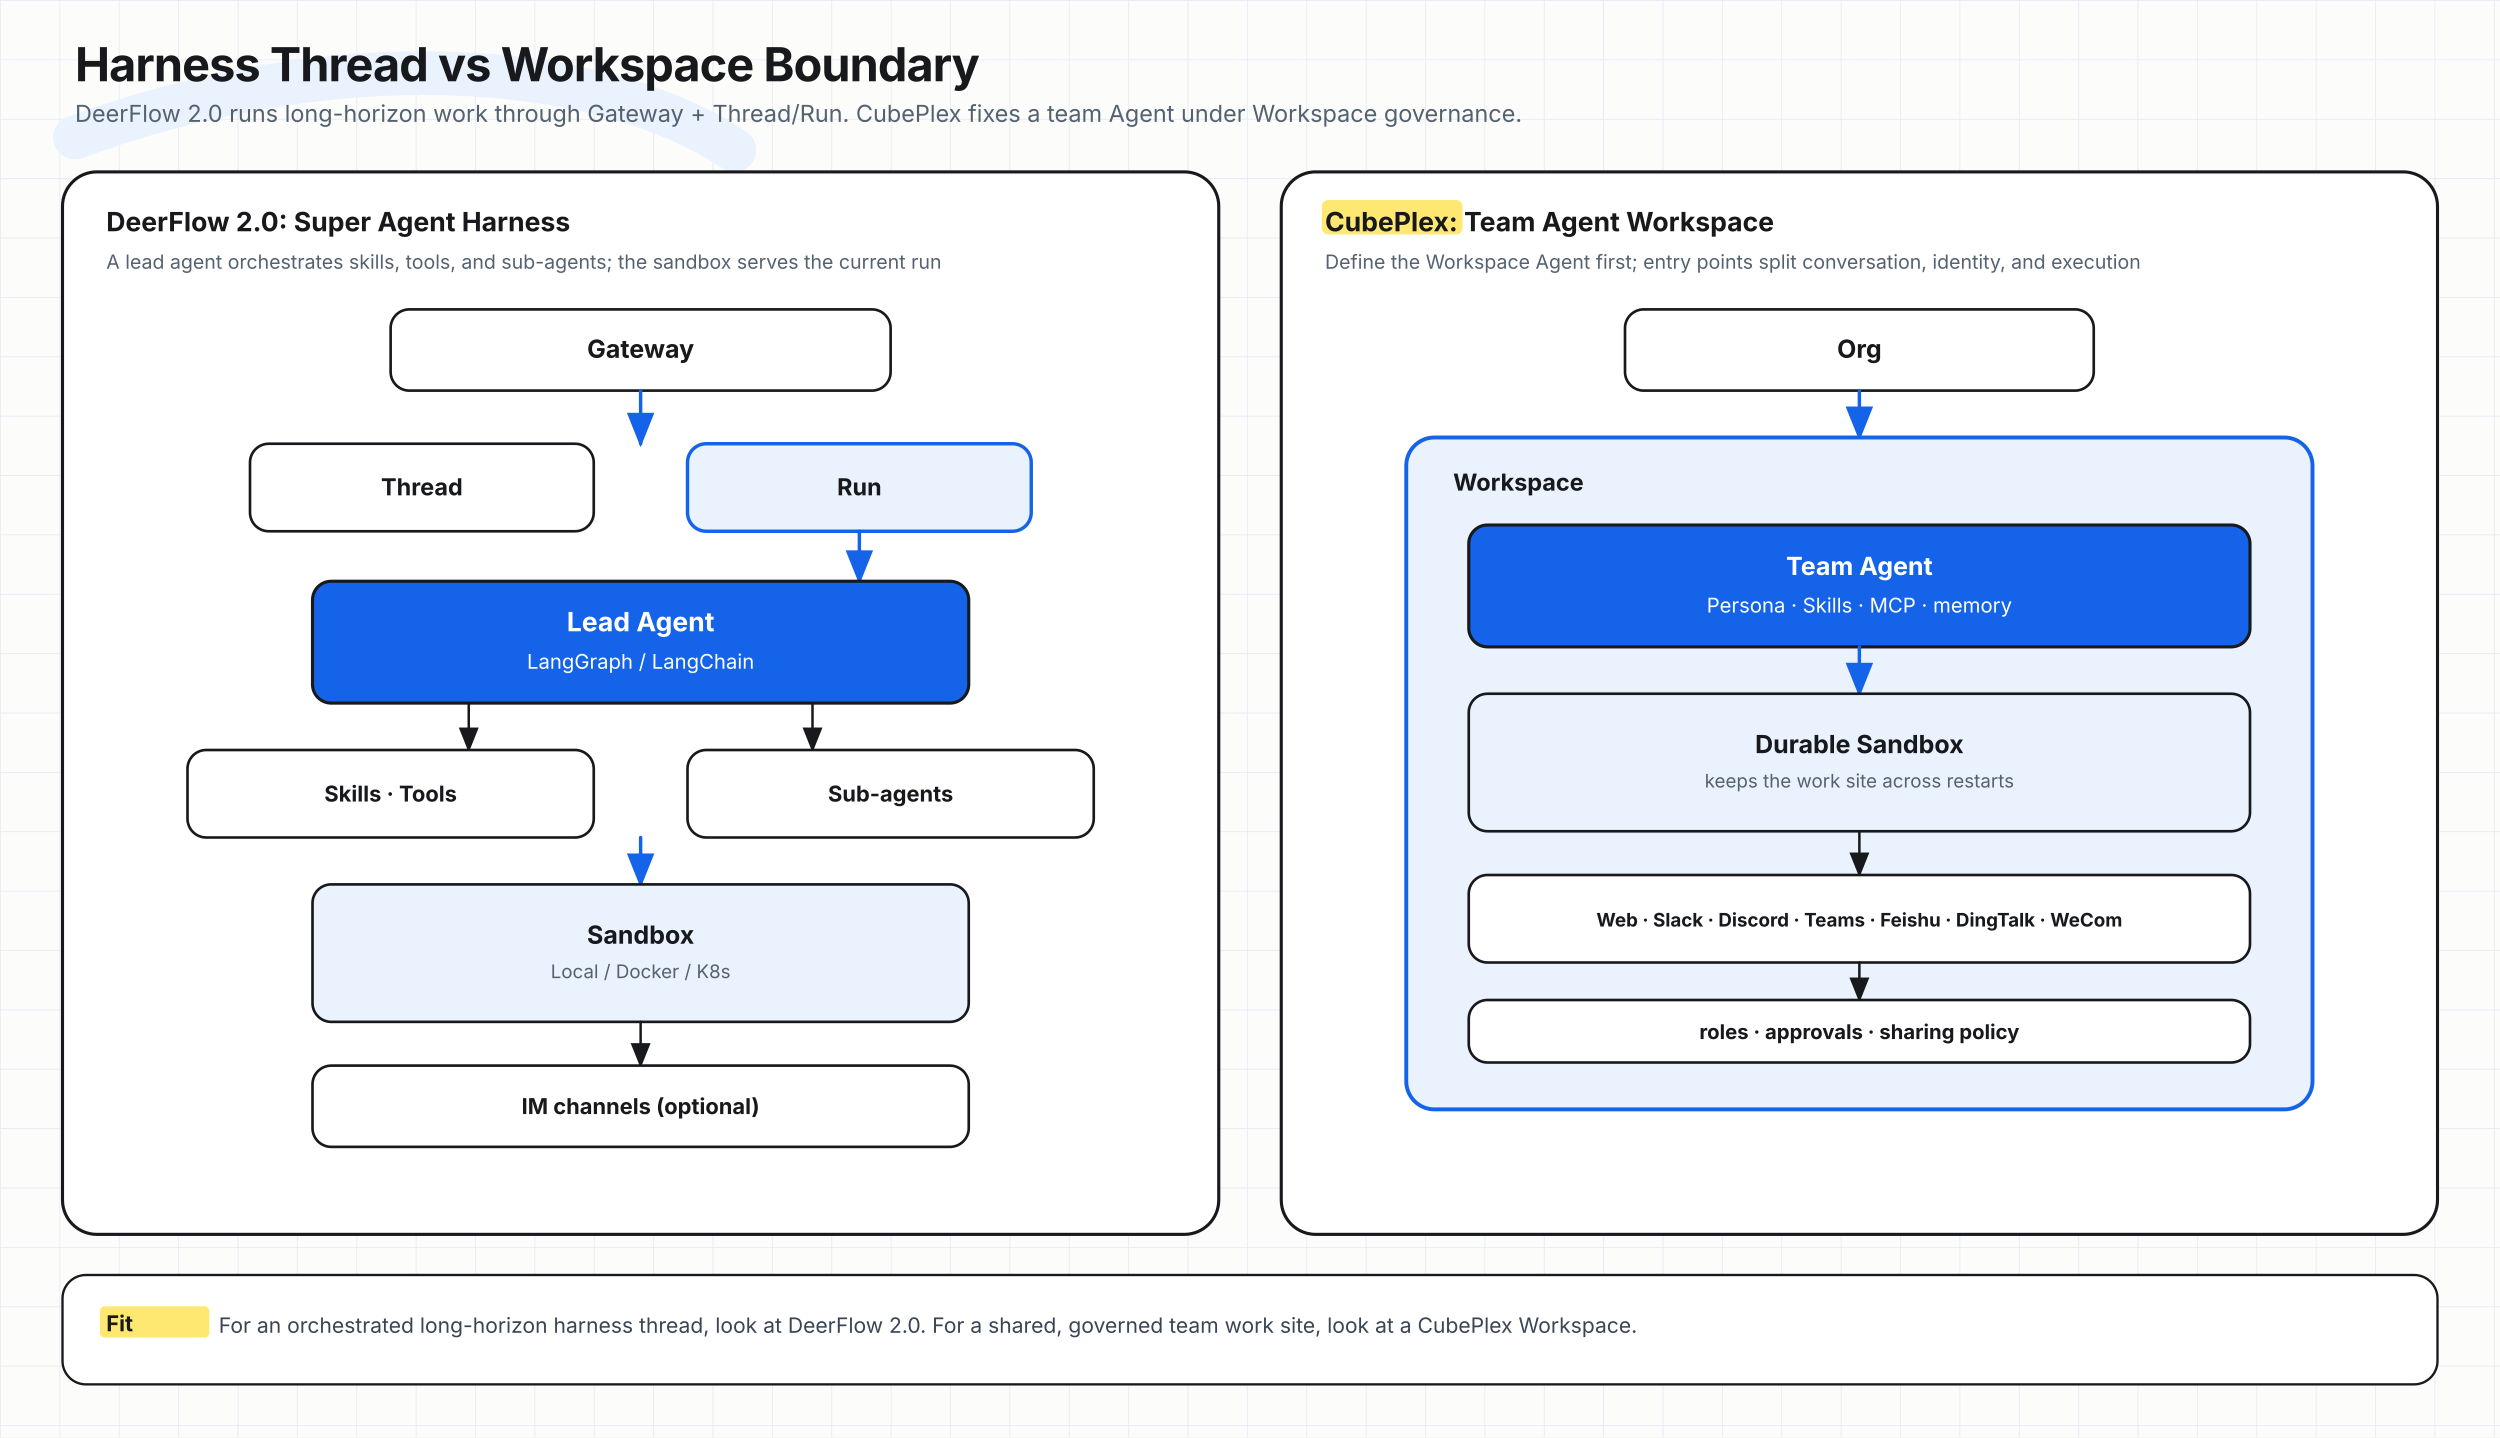
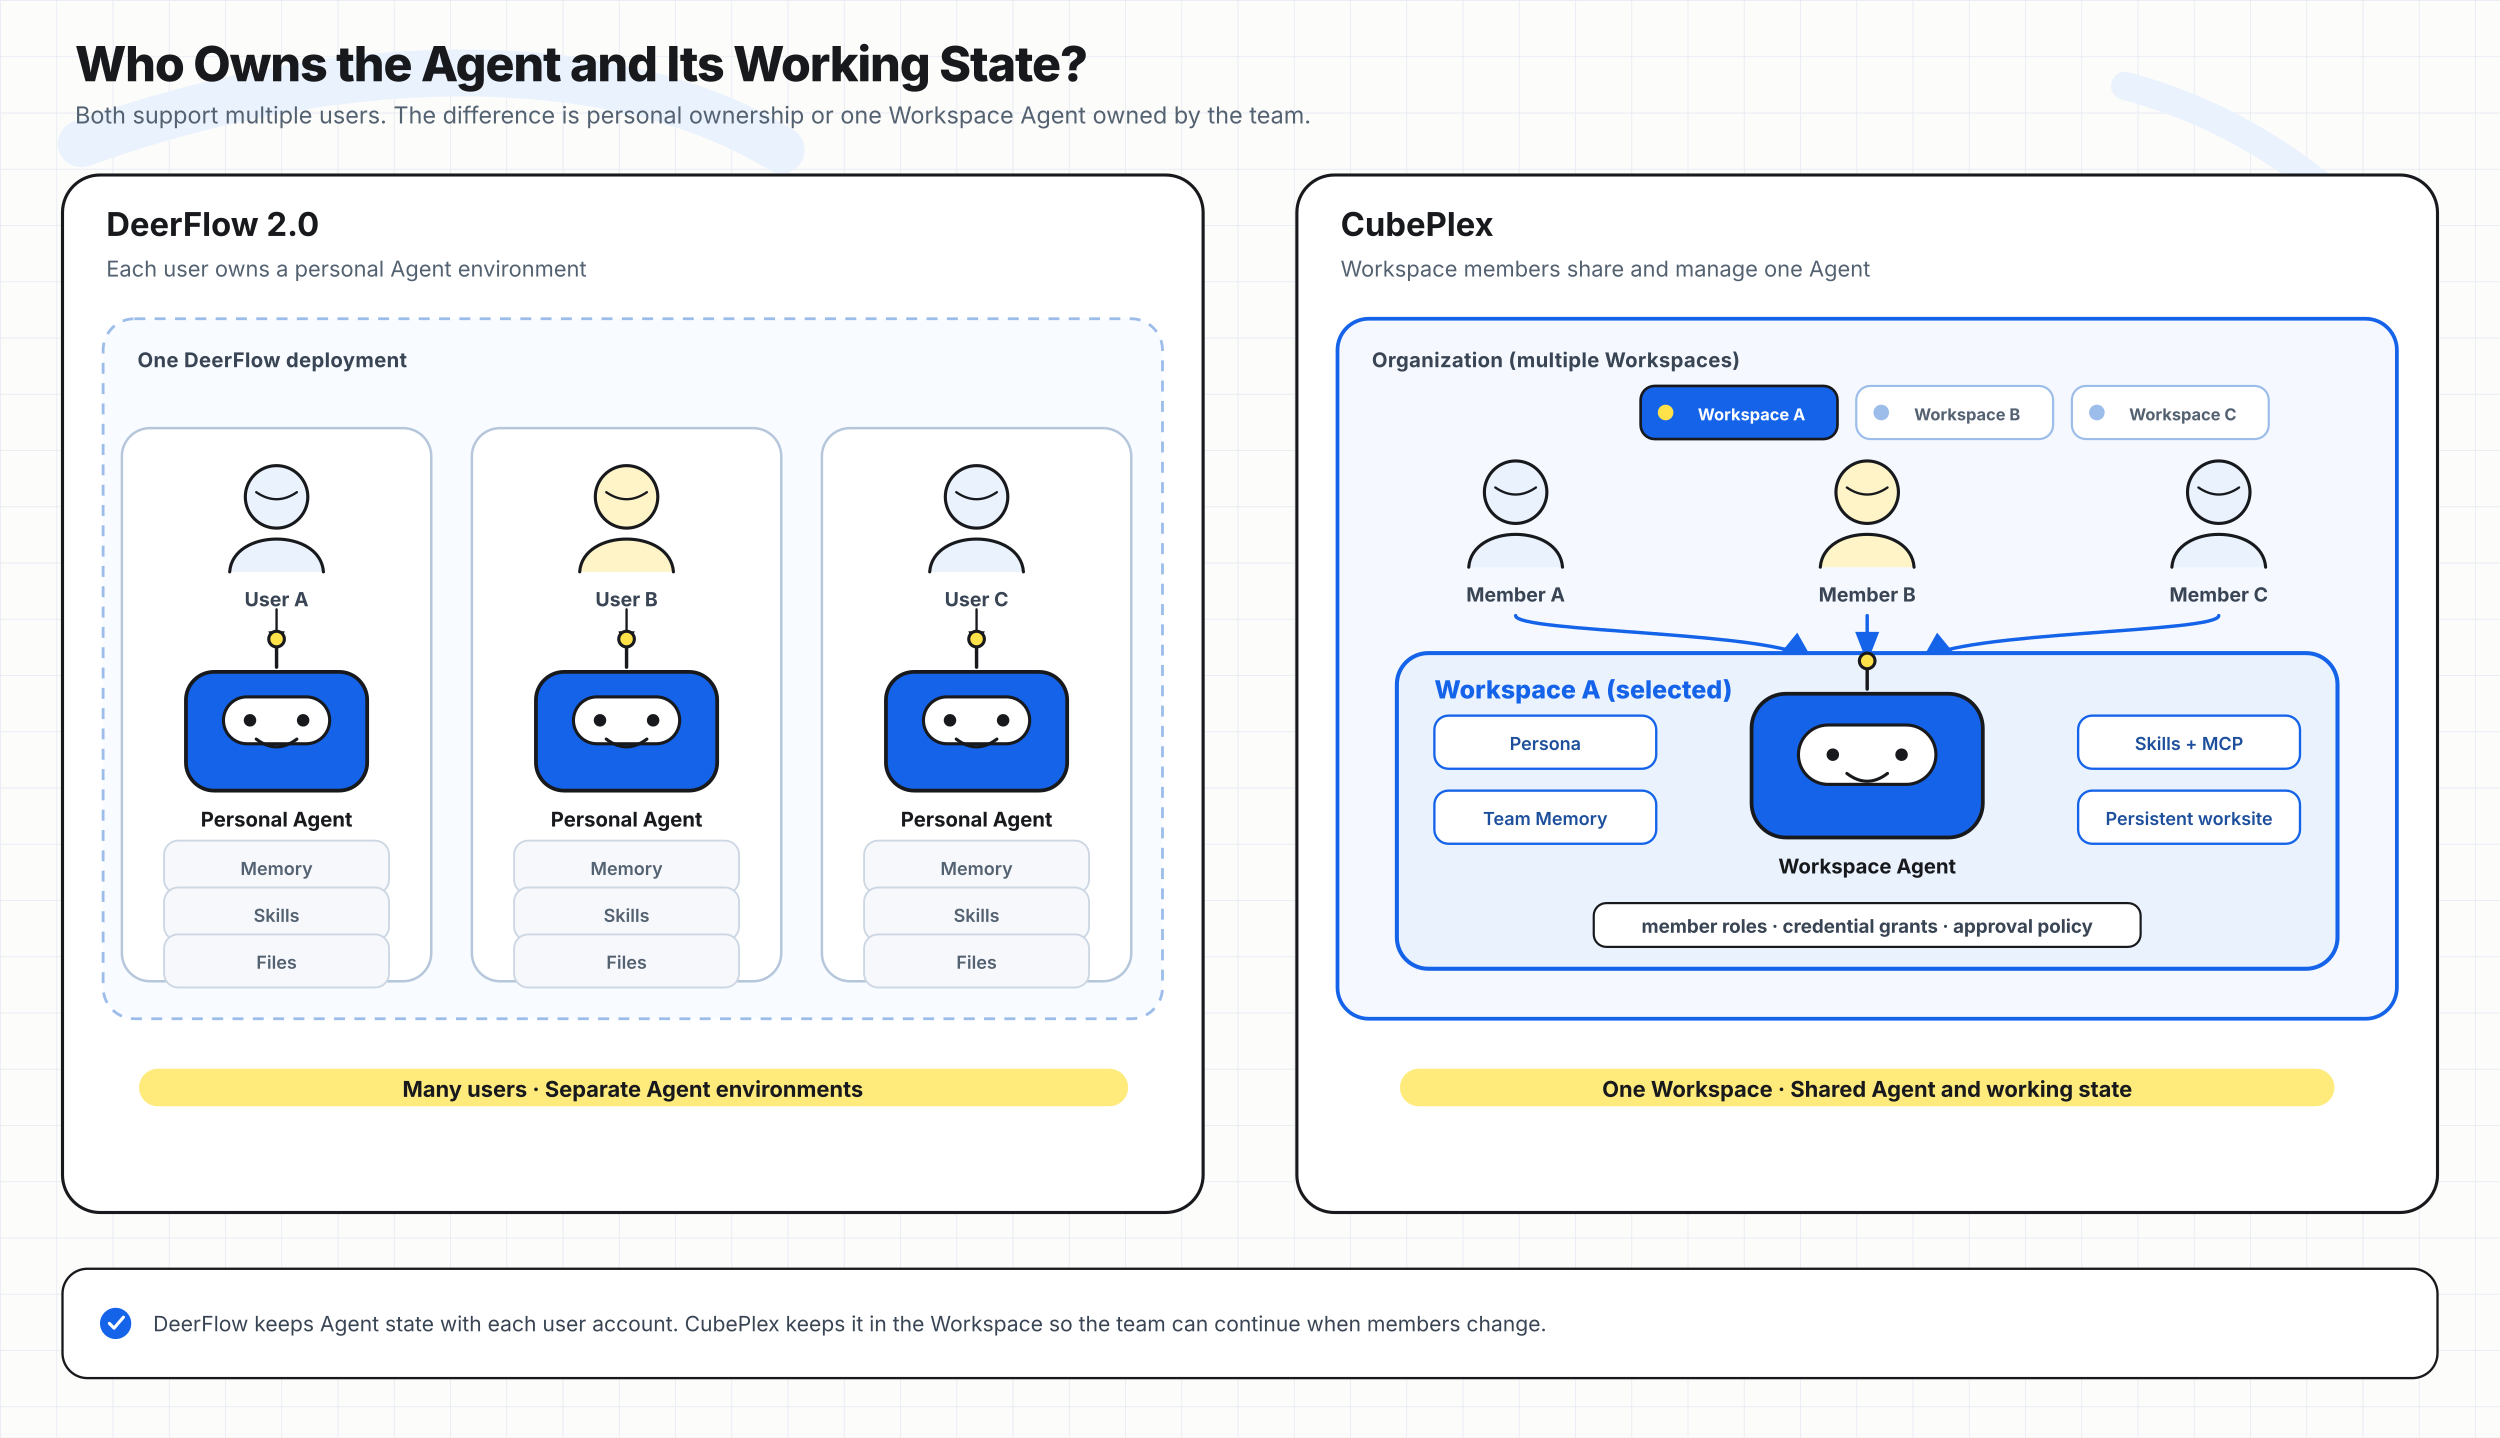
<svg xmlns="http://www.w3.org/2000/svg" viewBox="0 0 1600 920" role="img" aria-labelledby="title desc">
  <defs>
-     <pattern id="grid" width="38" height="38" patternUnits="userSpaceOnUse">
-       <path d="M38 0H0V38" fill="none" stroke="#E6EBF2" stroke-width="1" />
+     <pattern id="grid" width="36" height="36" patternUnits="userSpaceOnUse">
+       <path d="M36 0H0V36" fill="none" stroke="#E6EBF2" stroke-width="1" />
    </pattern>
-     <marker id="arrow-blue" markerWidth="10" markerHeight="8" refX="9" refY="4" orient="auto">
-       <path d="M0 0L10 4 0 8Z" fill="#1463E9" />
+     <marker id="arrow-blue" markerWidth="9" markerHeight="7" refX="8" refY="3.5" orient="auto">
+       <path d="M0 0L9 3.5 0 7Z" fill="#1463E9" />
    </marker>
-     <marker id="arrow-ink" markerWidth="10" markerHeight="8" refX="9" refY="4" orient="auto">
-       <path d="M0 0L10 4 0 8Z" fill="#17191C" />
+     <marker id="arrow-ink" markerWidth="9" markerHeight="7" refX="8" refY="3.5" orient="auto">
+       <path d="M0 0L9 3.5 0 7Z" fill="#17191C" />
    </marker>
    <style>
      text { font-family: Inter, 'PingFang SC', 'Noto Sans SC', sans-serif; }
-       .title { fill:#17191C; font-size:30px; font-weight:750; letter-spacing:-.6px; }
+       .title { fill:#17191C; font-size:31px; font-weight:760; letter-spacing:-.7px; }
      .subtitle { fill:#536171; font-size:15px; }
      .panel { fill:#FFFFFF; stroke:#17191C; stroke-width:2; }
-       .panel-title { fill:#17191C; font-size:17px; font-weight:700; }
-       .panel-copy { fill:#536171; font-size:12.5px; }
-       .entry { fill:#FFFFFF; stroke:#17191C; stroke-width:1.7; }
-       .key { fill:#EAF2FE; stroke:#1463E9; stroke-width:2.2; }
-       .agent { fill:#1463E9; stroke:#17191C; stroke-width:2; }
-       .sandbox { fill:#EAF2FE; stroke:#17191C; stroke-width:1.7; }
-       .workspace { fill:#EAF2FE; stroke:#1463E9; stroke-width:2.5; }
-       .box-title { fill:#17191C; font-weight:700; }
-       .agent-title { fill:#FFFFFF; }
-       .box-sub { fill:#536171; font-size:12px; }
-       .agent-copy { fill:#FFFFFF; font-size:13px; }
+       .panel-title { fill:#17191C; font-size:21px; font-weight:750; }
+       .panel-sub { fill:#536171; font-size:14px; }
+       .scope { fill:#F8FBFF; stroke:#9CBDEA; stroke-width:1.8; stroke-dasharray:7 6; }
+       .scope-blue { fill:#F5F9FF; stroke:#1463E9; stroke-width:2.4; }
+       .scope-label { fill:#394554; font-size:13px; font-weight:700; letter-spacing:.2px; }
+       .personal-card { fill:#FFFFFF; stroke:#B6C7DC; stroke-width:1.6; }
+       .workspace { fill:#EAF2FE; stroke:#1463E9; stroke-width:2.6; }
+       .workspace-label { fill:#1463E9; font-size:16px; font-weight:760; }
+       .workspace-tab { fill:#FFFFFF; stroke:#9CBDEA; stroke-width:1.4; }
+       .workspace-tab-active { fill:#1463E9; stroke:#17191C; stroke-width:1.7; }
+       .workspace-dot { fill:#9CBDEA; }
+       .workspace-dot-active { fill:#FFE24A; }
+       .workspace-tab-text { fill:#536171; font-size:10.5px; font-weight:650; }
+       .workspace-tab-text-active { fill:#FFFFFF; }
+       .person-label { fill:#394554; font-size:12.5px; font-weight:650; }
+       .bot-label { fill:#17191C; font-size:13px; font-weight:720; }
+       .chip { fill:#F6F8FB; stroke:#CDD7E3; stroke-width:1.2; }
+       .chip-blue { fill:#FFFFFF; stroke:#1463E9; stroke-width:1.5; }
+       .chip-text { fill:#536171; font-size:11.5px; font-weight:620; }
+       .chip-text-blue { fill:#1D4F9C; }
      .line-blue { fill:none; stroke:#1463E9; stroke-width:2.2; marker-end:url(#arrow-blue); stroke-linecap:round; stroke-linejoin:round; }
-       .line-ink { fill:none; stroke:#17191C; stroke-width:1.6; marker-end:url(#arrow-ink); stroke-linecap:round; stroke-linejoin:round; }
-       .chip { fill:#FFE24A; opacity:.78; }
-       .foot { fill:#FFFFFF; stroke:#17191C; stroke-width:1.5; }
-       .foot-title { fill:#17191C; font-size:14px; font-weight:750; }
-       .foot-copy { fill:#394554; font-size:13.5px; }
+       .line-ink { fill:none; stroke:#17191C; stroke-width:1.5; marker-end:url(#arrow-ink); stroke-linecap:round; }
+       .claim { fill:#17191C; font-size:14px; font-weight:730; }
+       .governance { fill:#FFFFFF; stroke:#17191C; stroke-width:1.4; }
+       .governance-text { fill:#394554; font-size:12px; font-weight:650; }
+       .footer { fill:#FFFFFF; stroke:#17191C; stroke-width:1.5; }
+       .footer-copy { fill:#394554; font-size:13.5px; }
    </style>
  </defs>
  <rect width="1600" height="920" fill="#FCFCFA" />
  <rect width="1600" height="920" fill="url(#grid)" />
-   <path d="M48 88C210 28 380 36 470 96" fill="none" stroke="#EAF2FE" stroke-width="28" stroke-linecap="round" />
-   <text x="48" y="52" class="title">Harness Thread vs Workspace Boundary</text>
-   <text x="48" y="78" class="subtitle">DeerFlow 2.0 runs long-horizon work through Gateway + Thread/Run. CubePlex fixes a team Agent under Workspace governance.</text>
-   <rect x="40" y="110" width="740" height="680" rx="22" class="panel" />
-   <text x="68" y="148" class="panel-title">DeerFlow 2.0: Super Agent Harness</text>
-   <text x="68" y="172" class="panel-copy">A lead agent orchestrates skills, tools, and sub-agents; the sandbox serves the current run</text>
-   <rect x="250" y="198" width="320" height="52" rx="12" class="entry" />
-   <text x="410" y="229" text-anchor="middle" class="box-title" style="font-size:16px">Gateway</text>
-   <path d="M410 250V284" class="line-blue" />
-   <rect x="160" y="284" width="220" height="56" rx="12" class="entry" />
-   <text x="270" y="317" text-anchor="middle" class="box-title" style="font-size:15px">Thread</text>
-   <rect x="440" y="284" width="220" height="56" rx="12" class="key" />
-   <text x="550" y="317" text-anchor="middle" class="box-title" style="font-size:15px">Run</text>
-   <path d="M550 340V372" class="line-blue" />
-   <rect x="200" y="372" width="420" height="78" rx="12" class="agent" />
-   <text x="410" y="404" text-anchor="middle" class="agent-title" style="font-size:17px;font-weight:700">Lead Agent</text>
-   <text x="410" y="428" text-anchor="middle" class="agent-copy">LangGraph / LangChain</text>
-   <path d="M300 450V480" class="line-ink" />
-   <path d="M520 450V480" class="line-ink" />
-   <rect x="120" y="480" width="260" height="56" rx="12" class="entry" />
-   <text x="250" y="513" text-anchor="middle" class="box-title" style="font-size:14px">Skills · Tools</text>
-   <rect x="440" y="480" width="260" height="56" rx="12" class="entry" />
-   <text x="570" y="513" text-anchor="middle" class="box-title" style="font-size:14px">Sub-agents</text>
-   <path d="M410 536V566" class="line-blue" />
-   <rect x="200" y="566" width="420" height="88" rx="12" class="sandbox" />
-   <text x="410" y="604" text-anchor="middle" class="box-title" style="font-size:16px">Sandbox</text>
-   <text x="410" y="626" text-anchor="middle" class="box-sub">Local / Docker / K8s</text>
-   <path d="M410 654V682" class="line-ink" />
-   <rect x="200" y="682" width="420" height="52" rx="12" class="entry" />
-   <text x="410" y="713" text-anchor="middle" class="box-title" style="font-size:14px">IM channels (optional)</text>
-   <rect x="820" y="110" width="740" height="680" rx="22" class="panel" />
-   <rect x="846" y="128" width="90" height="22" rx="4" class="chip" />
-   <text x="848" y="148" class="panel-title">CubePlex: Team Agent Workspace</text>
-   <text x="848" y="172" class="panel-copy">Define the Workspace Agent first; entry points split conversation, identity, and execution</text>
-   <rect x="1040" y="198" width="300" height="52" rx="12" class="entry" />
-   <text x="1190" y="229" text-anchor="middle" class="box-title" style="font-size:16px">Org</text>
-   <path d="M1190 250V280" class="line-blue" />
-   <rect x="900" y="280" width="580" height="430" rx="18" class="workspace" />
-   <text x="930" y="314" class="box-title" style="font-size:15px">Workspace</text>
-   <rect x="940" y="336" width="500" height="78" rx="12" class="agent" />
-   <text x="1190" y="368" text-anchor="middle" class="agent-title" style="font-size:16px;font-weight:700">Team Agent</text>
-   <text x="1190" y="392" text-anchor="middle" class="agent-copy">Persona · Skills · MCP · memory</text>
-   <path d="M1190 414V444" class="line-blue" />
-   <rect x="940" y="444" width="500" height="88" rx="12" class="sandbox" />
-   <text x="1190" y="482" text-anchor="middle" class="box-title" style="font-size:16px">Durable Sandbox</text>
-   <text x="1190" y="504" text-anchor="middle" class="box-sub">keeps the work site across restarts</text>
-   <path d="M1190 532V560" class="line-ink" />
-   <rect x="940" y="560" width="500" height="56" rx="12" class="entry" />
-   <text x="1190" y="593" text-anchor="middle" class="box-title" style="font-size:12px">Web · Slack · Discord · Teams · Feishu · DingTalk · WeCom</text>
-   <path d="M1190 616V640" class="line-ink" />
-   <rect x="940" y="640" width="500" height="40" rx="12" class="entry" />
-   <text x="1190" y="665" text-anchor="middle" class="box-title" style="font-size:13px">roles · approvals · sharing policy</text>
-   <rect x="40" y="816" width="1520" height="70" rx="15" class="foot" />
-   <rect x="64" y="836" width="70" height="20" rx="3" class="chip" />
-   <text x="68" y="852" class="foot-title">Fit</text>
-   <text x="140" y="853" class="foot-copy">For an orchestrated long-horizon harness thread, look at DeerFlow 2.0. For a shared, governed team work site, look at a CubePlex Workspace.</text>
+   <path d="M52 92C230 28 400 34 500 96" fill="none" stroke="#EAF2FE" stroke-width="30" stroke-linecap="round" />
+   <path d="M1360 55q95 25 170 105" fill="none" stroke="#EAF2FE" stroke-width="18" stroke-linecap="round" />
+   <text x="48" y="52" class="title">Who Owns the Agent and Its Working State?</text>
+   <text x="48" y="79" class="subtitle">Both support multiple users. The difference is personal ownership or one Workspace Agent owned by the team.</text>
+   <rect x="40" y="112" width="730" height="664" rx="24" class="panel" />
+   <text x="68" y="151" class="panel-title">DeerFlow 2.0</text>
+   <text x="68" y="177" class="panel-sub">Each user owns a personal Agent environment</text>
+   <rect x="66" y="204" width="678" height="448" rx="20" class="scope" />
+   <text x="88" y="235" class="scope-label">One DeerFlow deployment</text>
+   <rect x="78" y="274" width="198" height="354" rx="18" class="personal-card" />
+   <g>
+     <circle cx="177" cy="318" r="20" fill="#EAF2FE" stroke="#17191C" stroke-width="2" />
+     <path d="M147 366C149 338 205 338 207 366" fill="#EAF2FE" stroke="#17191C" stroke-width="2" stroke-linecap="round" />
+     <path d="M164 315q13 9 26 0" fill="none" stroke="#17191C" stroke-width="1.5" stroke-linecap="round" />
+     <text x="177" y="388" text-anchor="middle" class="person-label">User A</text>
+   </g>
+   <path d="M177 390V416" class="line-ink" />
+   <g>
+     <path d="M177 413v14" stroke="#17191C" stroke-width="2.2" stroke-linecap="round" />
+     <circle cx="177" cy="409" r="5" fill="#FFE24A" stroke="#17191C" stroke-width="2" />
+     <rect x="119" y="430" width="116" height="76" rx="18" fill="#1463E9" stroke="#17191C" stroke-width="2.4" />
+     <rect x="143" y="446" width="68" height="30" rx="15" fill="#FFFFFF" stroke="#17191C" stroke-width="2" />
+     <circle cx="160" cy="461" r="4" fill="#17191C" />
+     <circle cx="194" cy="461" r="4" fill="#17191C" />
+     <path d="M164 473q13 10 26 0" fill="none" stroke="#17191C" stroke-width="2" stroke-linecap="round" />
+     <text x="177" y="529" text-anchor="middle" class="bot-label">Personal Agent</text>
+   </g>
+   <rect x="105" y="538" width="144" height="34" rx="9" class="chip" />
+   <text x="177" y="560" text-anchor="middle" class="chip-text">Memory</text>
+   <rect x="105" y="568" width="144" height="34" rx="9" class="chip" />
+   <text x="177" y="590" text-anchor="middle" class="chip-text">Skills</text>
+   <rect x="105" y="598" width="144" height="34" rx="9" class="chip" />
+   <text x="177" y="620" text-anchor="middle" class="chip-text">Files</text>
+   <rect x="302" y="274" width="198" height="354" rx="18" class="personal-card" />
+   <g>
+     <circle cx="401" cy="318" r="20" fill="#FFF4C8" stroke="#17191C" stroke-width="2" />
+     <path d="M371 366C373 338 429 338 431 366" fill="#FFF4C8" stroke="#17191C" stroke-width="2" stroke-linecap="round" />
+     <path d="M388 315q13 9 26 0" fill="none" stroke="#17191C" stroke-width="1.5" stroke-linecap="round" />
+     <text x="401" y="388" text-anchor="middle" class="person-label">User B</text>
+   </g>
+   <path d="M401 390V416" class="line-ink" />
+   <g>
+     <path d="M401 413v14" stroke="#17191C" stroke-width="2.2" stroke-linecap="round" />
+     <circle cx="401" cy="409" r="5" fill="#FFE24A" stroke="#17191C" stroke-width="2" />
+     <rect x="343" y="430" width="116" height="76" rx="18" fill="#1463E9" stroke="#17191C" stroke-width="2.4" />
+     <rect x="367" y="446" width="68" height="30" rx="15" fill="#FFFFFF" stroke="#17191C" stroke-width="2" />
+     <circle cx="384" cy="461" r="4" fill="#17191C" />
+     <circle cx="418" cy="461" r="4" fill="#17191C" />
+     <path d="M388 473q13 10 26 0" fill="none" stroke="#17191C" stroke-width="2" stroke-linecap="round" />
+     <text x="401" y="529" text-anchor="middle" class="bot-label">Personal Agent</text>
+   </g>
+   <rect x="329" y="538" width="144" height="34" rx="9" class="chip" />
+   <text x="401" y="560" text-anchor="middle" class="chip-text">Memory</text>
+   <rect x="329" y="568" width="144" height="34" rx="9" class="chip" />
+   <text x="401" y="590" text-anchor="middle" class="chip-text">Skills</text>
+   <rect x="329" y="598" width="144" height="34" rx="9" class="chip" />
+   <text x="401" y="620" text-anchor="middle" class="chip-text">Files</text>
+   <rect x="526" y="274" width="198" height="354" rx="18" class="personal-card" />
+   <g>
+     <circle cx="625" cy="318" r="20" fill="#EAF2FE" stroke="#17191C" stroke-width="2" />
+     <path d="M595 366C597 338 653 338 655 366" fill="#EAF2FE" stroke="#17191C" stroke-width="2" stroke-linecap="round" />
+     <path d="M612 315q13 9 26 0" fill="none" stroke="#17191C" stroke-width="1.5" stroke-linecap="round" />
+     <text x="625" y="388" text-anchor="middle" class="person-label">User C</text>
+   </g>
+   <path d="M625 390V416" class="line-ink" />
+   <g>
+     <path d="M625 413v14" stroke="#17191C" stroke-width="2.2" stroke-linecap="round" />
+     <circle cx="625" cy="409" r="5" fill="#FFE24A" stroke="#17191C" stroke-width="2" />
+     <rect x="567" y="430" width="116" height="76" rx="18" fill="#1463E9" stroke="#17191C" stroke-width="2.4" />
+     <rect x="591" y="446" width="68" height="30" rx="15" fill="#FFFFFF" stroke="#17191C" stroke-width="2" />
+     <circle cx="608" cy="461" r="4" fill="#17191C" />
+     <circle cx="642" cy="461" r="4" fill="#17191C" />
+     <path d="M612 473q13 10 26 0" fill="none" stroke="#17191C" stroke-width="2" stroke-linecap="round" />
+     <text x="625" y="529" text-anchor="middle" class="bot-label">Personal Agent</text>
+   </g>
+   <rect x="553" y="538" width="144" height="34" rx="9" class="chip" />
+   <text x="625" y="560" text-anchor="middle" class="chip-text">Memory</text>
+   <rect x="553" y="568" width="144" height="34" rx="9" class="chip" />
+   <text x="625" y="590" text-anchor="middle" class="chip-text">Skills</text>
+   <rect x="553" y="598" width="144" height="34" rx="9" class="chip" />
+   <text x="625" y="620" text-anchor="middle" class="chip-text">Files</text>
+   <path d="M101 696H710" stroke="#FFE24A" stroke-width="24" stroke-linecap="round" opacity=".72" />
+   <text x="405" y="702" text-anchor="middle" class="claim">Many users · Separate Agent environments</text>
+   <rect x="830" y="112" width="730" height="664" rx="24" class="panel" />
+   <text x="858" y="151" class="panel-title">CubePlex</text>
+   <text x="858" y="177" class="panel-sub">Workspace members share and manage one Agent</text>
+   <rect x="856" y="204" width="678" height="448" rx="20" class="scope-blue" />
+   <text x="878" y="235" class="scope-label">Organization (multiple Workspaces)</text>
+   <rect x="1050" y="247" width="126" height="34" rx="9" class="workspace-tab workspace-tab-active" />
+   <circle cx="1066" cy="264" r="5" class="workspace-dot workspace-dot-active" />
+   <text x="1121" y="269" text-anchor="middle" class="workspace-tab-text workspace-tab-text-active">Workspace A</text>
+   <rect x="1188" y="247" width="126" height="34" rx="9" class="workspace-tab" />
+   <circle cx="1204" cy="264" r="5" class="workspace-dot" />
+   <text x="1259" y="269" text-anchor="middle" class="workspace-tab-text">Workspace B</text>
+   <rect x="1326" y="247" width="126" height="34" rx="9" class="workspace-tab" />
+   <circle cx="1342" cy="264" r="5" class="workspace-dot" />
+   <text x="1397" y="269" text-anchor="middle" class="workspace-tab-text">Workspace C</text>
+   <g>
+     <circle cx="970" cy="315" r="20" fill="#EAF2FE" stroke="#17191C" stroke-width="2" />
+     <path d="M940 363C942 335 998 335 1000 363" fill="#EAF2FE" stroke="#17191C" stroke-width="2" stroke-linecap="round" />
+     <path d="M957 312q13 9 26 0" fill="none" stroke="#17191C" stroke-width="1.5" stroke-linecap="round" />
+     <text x="970" y="385" text-anchor="middle" class="person-label">Member A</text>
+   </g>
+   <path d="M970 394C970 405 1137 404 1159 422" class="line-blue" />
+   <g>
+     <circle cx="1195" cy="315" r="20" fill="#FFF4C8" stroke="#17191C" stroke-width="2" />
+     <path d="M1165 363C1167 335 1223 335 1225 363" fill="#FFF4C8" stroke="#17191C" stroke-width="2" stroke-linecap="round" />
+     <path d="M1182 312q13 9 26 0" fill="none" stroke="#17191C" stroke-width="1.5" stroke-linecap="round" />
+     <text x="1195" y="385" text-anchor="middle" class="person-label">Member B</text>
+   </g>
+   <path d="M1195 394C1195 405 1195 404 1195 422" class="line-blue" />
+   <g>
+     <circle cx="1420" cy="315" r="20" fill="#EAF2FE" stroke="#17191C" stroke-width="2" />
+     <path d="M1390 363C1392 335 1448 335 1450 363" fill="#EAF2FE" stroke="#17191C" stroke-width="2" stroke-linecap="round" />
+     <path d="M1407 312q13 9 26 0" fill="none" stroke="#17191C" stroke-width="1.5" stroke-linecap="round" />
+     <text x="1420" y="385" text-anchor="middle" class="person-label">Member C</text>
+   </g>
+   <path d="M1420 394C1420 405 1253 404 1231 422" class="line-blue" />
+   <rect x="894" y="418" width="602" height="202" rx="20" class="workspace" />
+   <text x="918" y="447" class="workspace-label">Workspace A (selected)</text>
+   <g>
+     <path d="M1195 427v14" stroke="#17191C" stroke-width="2.2" stroke-linecap="round" />
+     <circle cx="1195" cy="423" r="5" fill="#FFE24A" stroke="#17191C" stroke-width="2" />
+     <rect x="1121" y="444" width="148" height="92" rx="22" fill="#1463E9" stroke="#17191C" stroke-width="2.4" />
+     <rect x="1151" y="464" width="88" height="38" rx="19" fill="#FFFFFF" stroke="#17191C" stroke-width="2" />
+     <circle cx="1173" cy="483" r="4" fill="#17191C" />
+     <circle cx="1217" cy="483" r="4" fill="#17191C" />
+     <path d="M1182 495q13 10 26 0" fill="none" stroke="#17191C" stroke-width="2" stroke-linecap="round" />
+     <text x="1195" y="559" text-anchor="middle" class="bot-label">Workspace Agent</text>
+   </g>
+   <rect x="918" y="458" width="142" height="34" rx="9" class="chip-blue" />
+   <text x="989" y="480" text-anchor="middle" class="chip-text chip-text-blue">Persona</text>
+   <rect x="918" y="506" width="142" height="34" rx="9" class="chip-blue" />
+   <text x="989" y="528" text-anchor="middle" class="chip-text chip-text-blue">Team Memory</text>
+   <rect x="1330" y="458" width="142" height="34" rx="9" class="chip-blue" />
+   <text x="1401" y="480" text-anchor="middle" class="chip-text chip-text-blue">Skills + MCP</text>
+   <rect x="1330" y="506" width="142" height="34" rx="9" class="chip-blue" />
+   <text x="1401" y="528" text-anchor="middle" class="chip-text chip-text-blue">Persistent worksite</text>
+   <rect x="1020" y="578" width="350" height="28" rx="8" class="governance" />
+   <text x="1195" y="597" text-anchor="middle" class="governance-text">member roles · credential grants · approval policy</text>
+   <path d="M908 696H1482" stroke="#FFE24A" stroke-width="24" stroke-linecap="round" opacity=".72" />
+   <text x="1195" y="702" text-anchor="middle" class="claim">One Workspace · Shared Agent and working state</text>
+   <rect x="40" y="812" width="1520" height="70" rx="16" class="footer" />
+   <circle cx="74" cy="847" r="10" fill="#1463E9" />
+   <path d="M70 847l3 3 6-7" fill="none" stroke="#FFFFFF" stroke-width="2" stroke-linecap="round" stroke-linejoin="round" />
+   <text x="98" y="852" class="footer-copy">DeerFlow keeps Agent state with each user account. CubePlex keeps it in the Workspace so the team can continue when members change.</text>
</svg>
